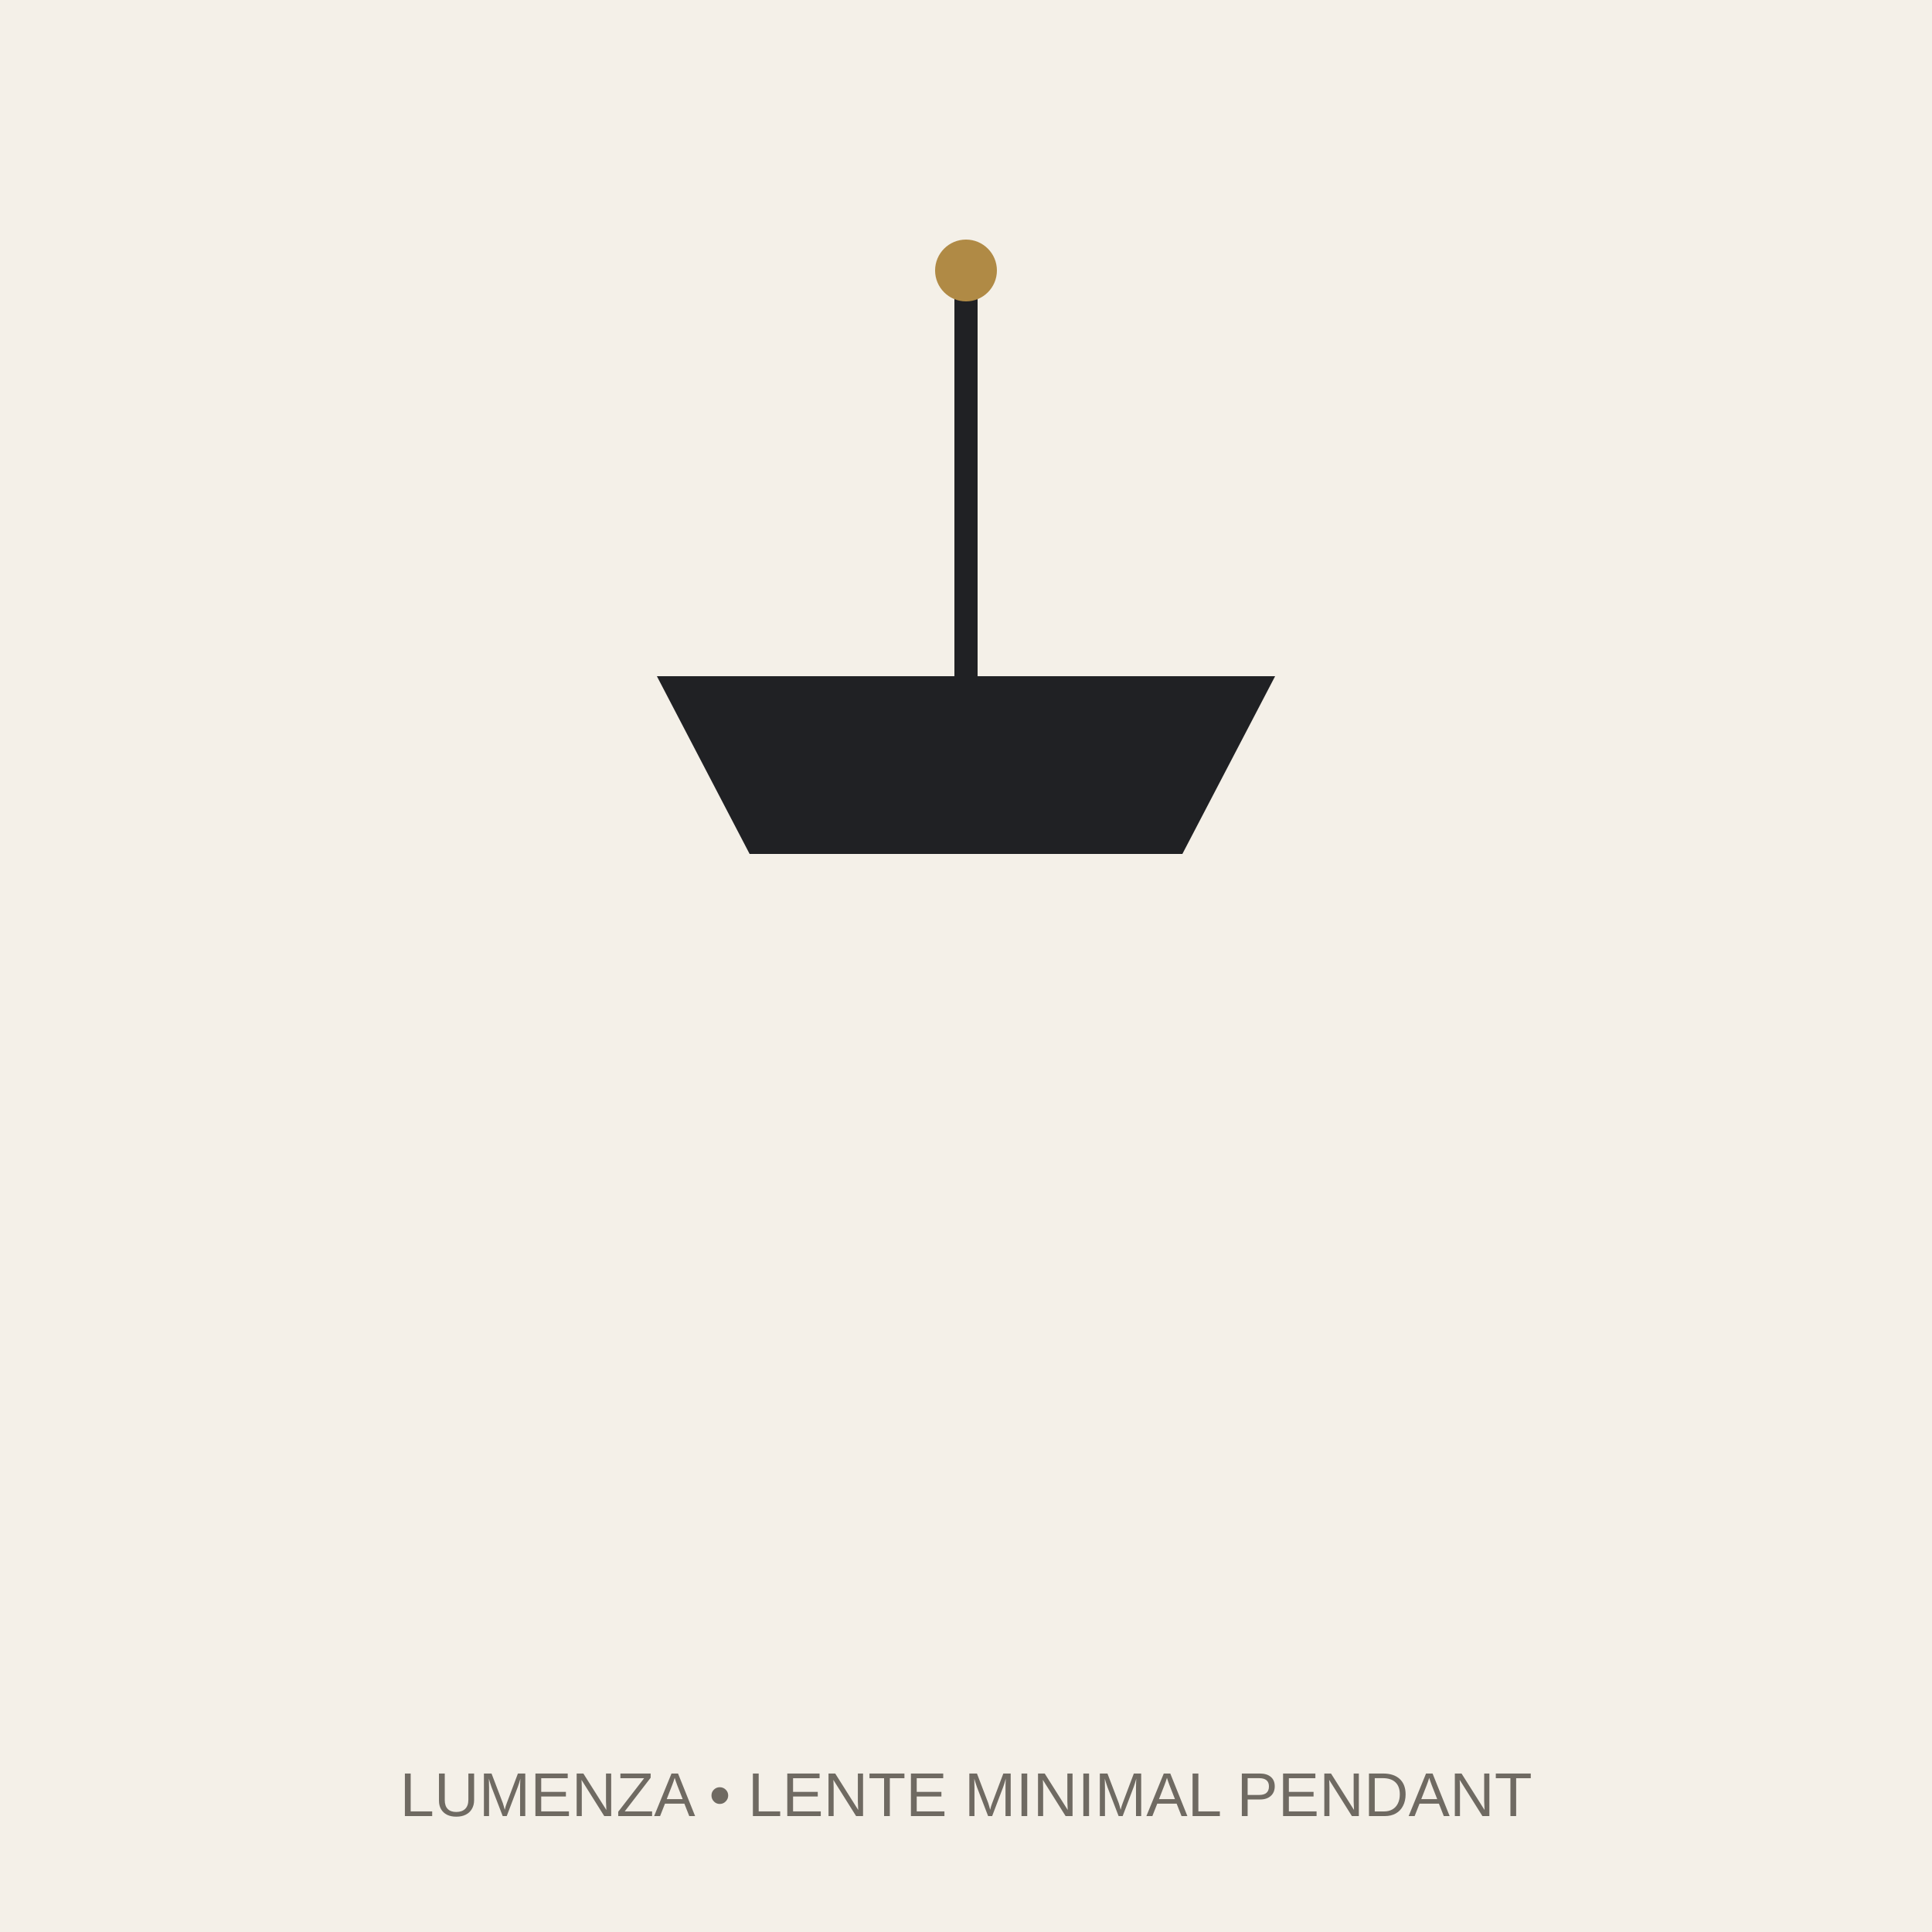
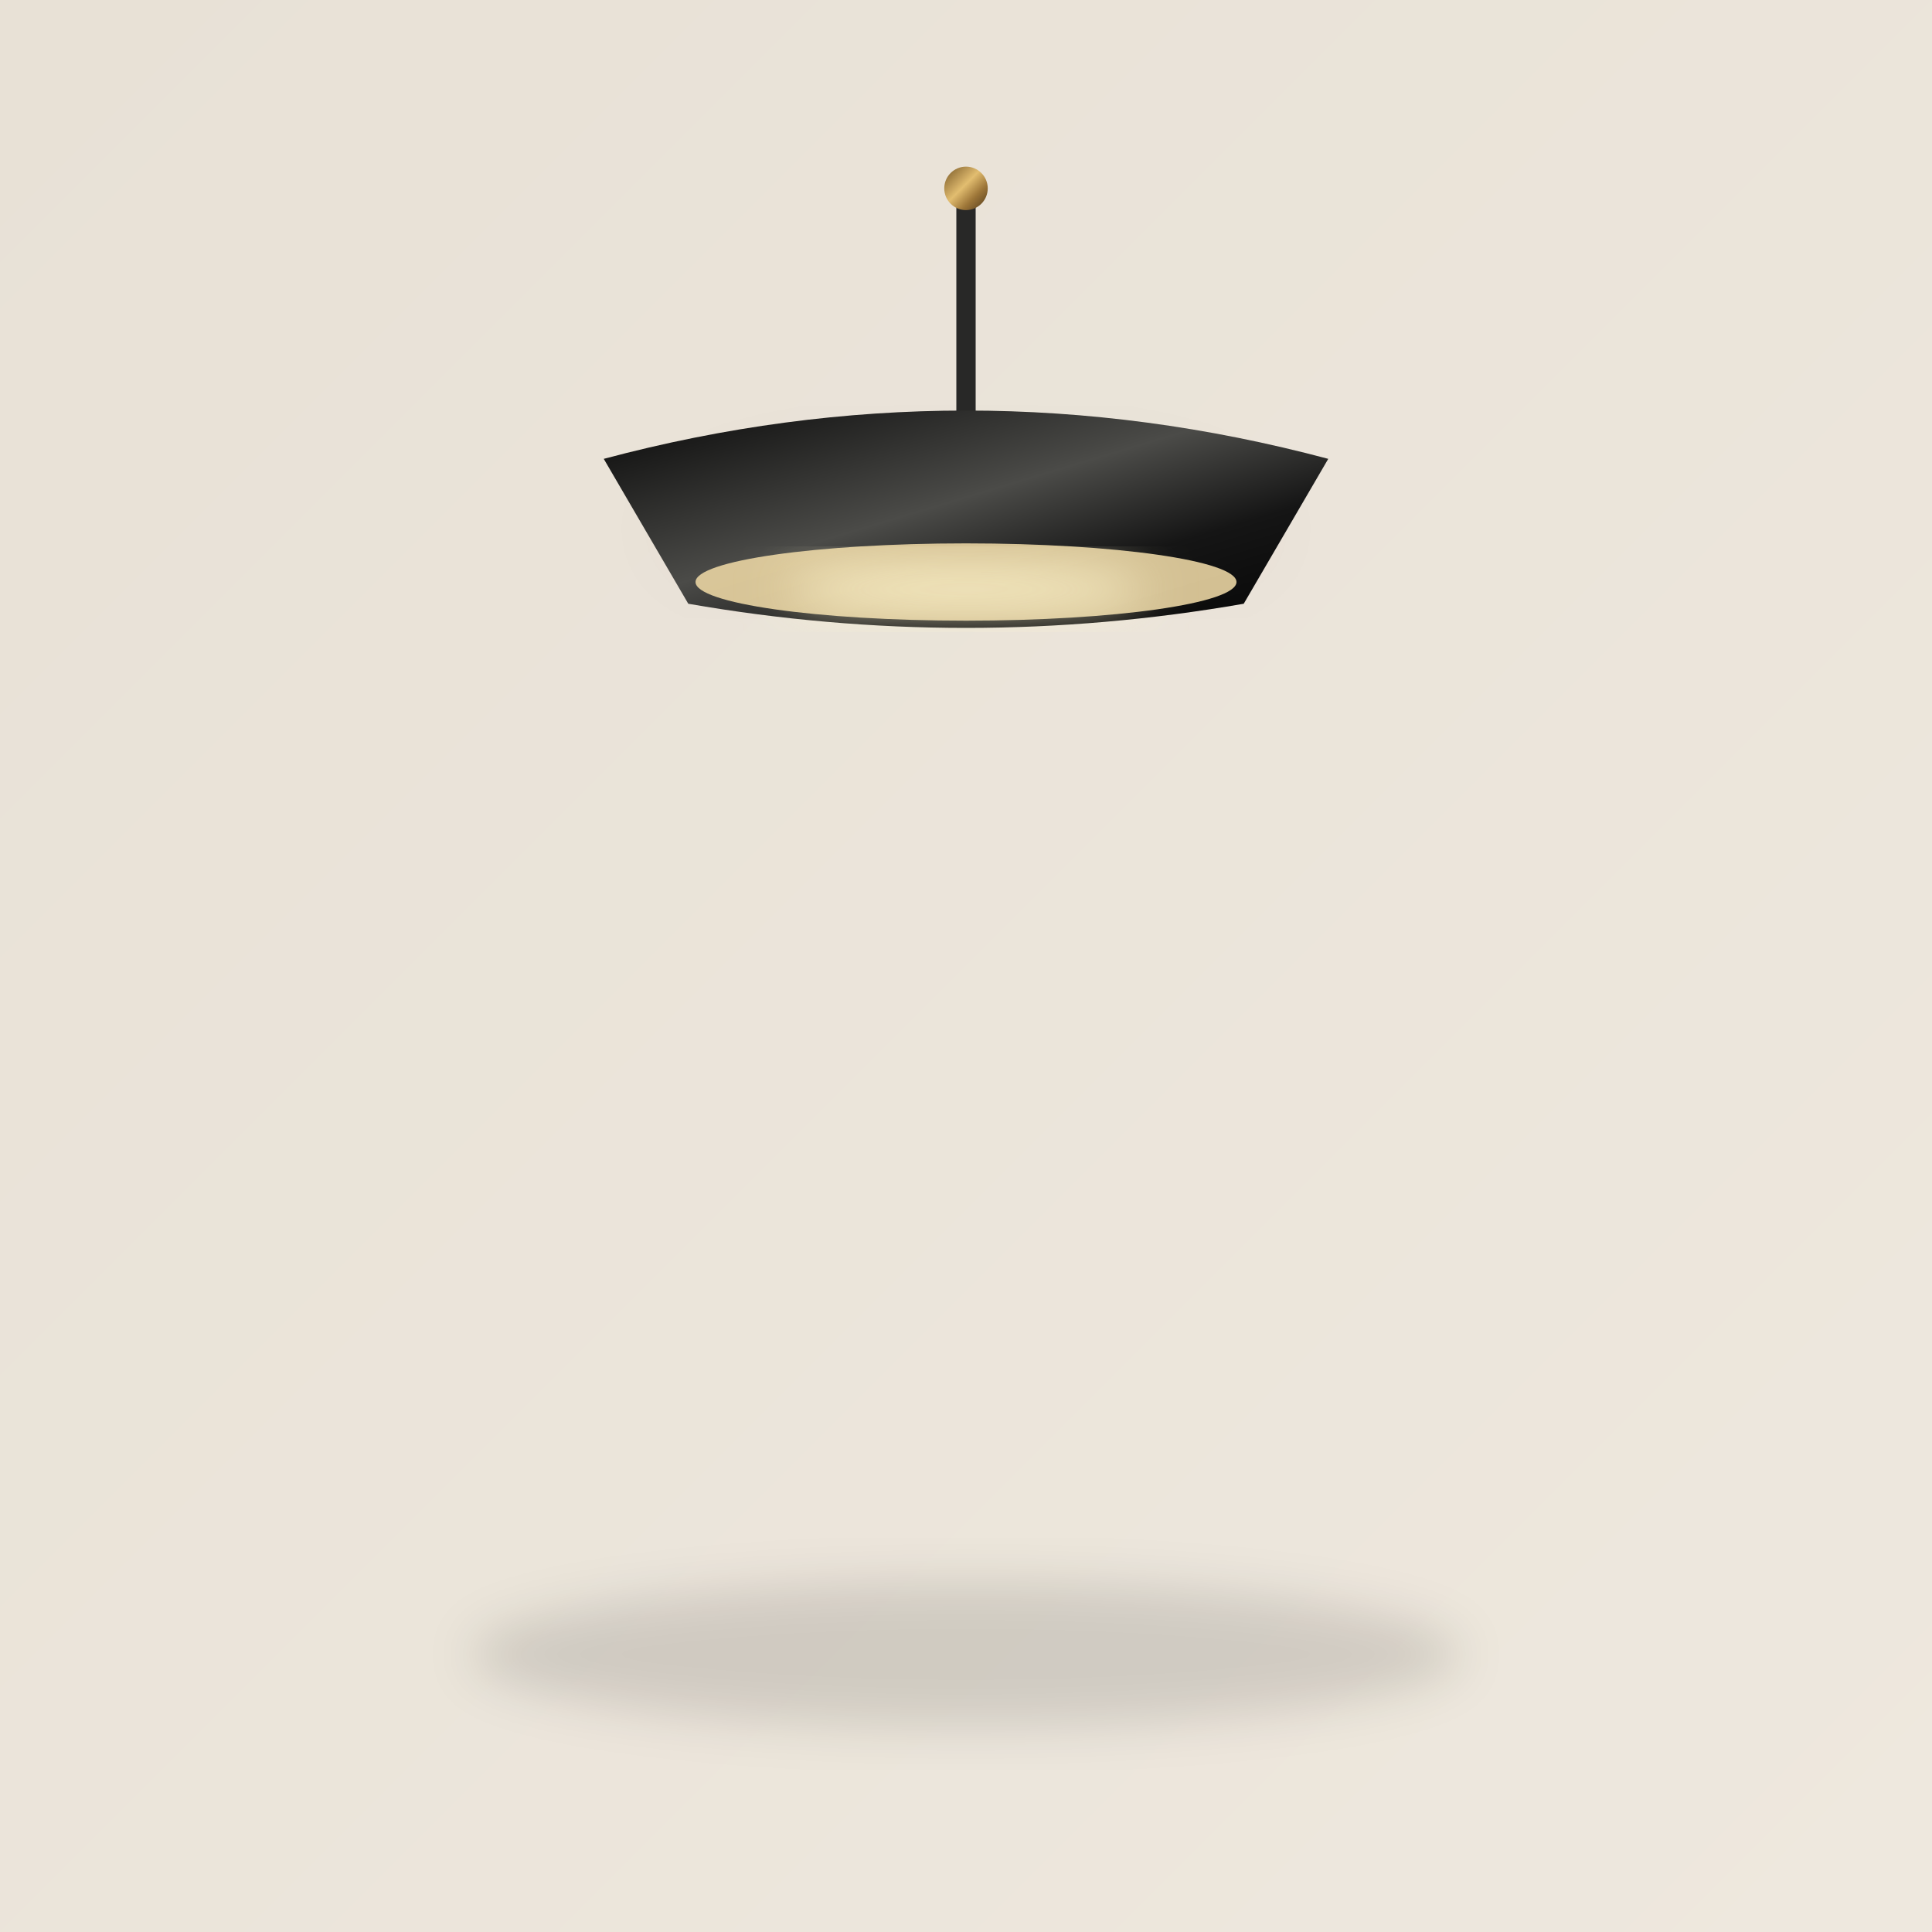
- <svg xmlns="http://www.w3.org/2000/svg" viewBox="0 0 500 500">
-   <rect width="500" height="500" fill="#F4F0E8" />
-   <path d="M250 70v105" stroke="#202124" stroke-width="6" />
-   <path d="M170 175h160l-24 46H194z" fill="#202124" />
-   <circle cx="250" cy="70" r="8" fill="#B08A45" />
-   <text x="250" y="470" text-anchor="middle" font-family="Arial,sans-serif" font-size="16" fill="#6f6a62">LUMENZA • LENTE MINIMAL PENDANT</text>
+ <svg xmlns="http://www.w3.org/2000/svg" viewBox="0 0 800 800" role="img" aria-label="Lente Minimal Pendant">
+   <defs>
+     <linearGradient id="bg" x1="0" y1="0" x2="1" y2="1">
+       <stop stop-color="#e8e1d6" />
+       <stop offset="1" stop-color="#eee8de" />
+     </linearGradient>
+     <linearGradient id="metal" x1="0" y1="0" x2="1" y2="1">
+       <stop stop-color="#080808" />
+       <stop offset=".45" stop-color="#4b4b48" />
+       <stop offset=".7" stop-color="#151515" />
+       <stop offset="1" stop-color="#050505" />
+     </linearGradient>
+     <linearGradient id="gold" x1="0" y1="0" x2="1" y2="1">
+       <stop stop-color="#765625" />
+       <stop offset=".45" stop-color="#e2bd70" />
+       <stop offset=".7" stop-color="#9c7538" />
+       <stop offset="1" stop-color="#4f3819" />
+     </linearGradient>
+     <linearGradient id="glass" x1="0" y1="0" x2="1" y2="1">
+       <stop stop-color="#fff" stop-opacity=".96" />
+       <stop offset=".45" stop-color="#d8d0c2" stop-opacity=".78" />
+       <stop offset="1" stop-color="#fff" stop-opacity=".95" />
+     </linearGradient>
+     <radialGradient id="glow">
+       <stop stop-color="#fff7d6" stop-opacity=".95" />
+       <stop offset="1" stop-color="#f2b84b" stop-opacity="0" />
+     </radialGradient>
+     <filter id="shadow" x="-30%" y="-30%" width="160%" height="160%">
+       <feGaussianBlur stdDeviation="16" />
+       <feColorMatrix values="0 0 0 0 0.05 0 0 0 0 0.04 0 0 0 0 0.03 0 0 0 .24 0" />
+       <feOffset dy="14" />
+     </filter>
+     <filter id="soft" x="-30%" y="-30%" width="160%" height="160%">
+       <feGaussianBlur stdDeviation="10" />
+     </filter>
+   </defs>
+   <rect width="800" height="800" fill="url(#bg)" />
+   <ellipse cx="400" cy="685" rx="205" ry="30" fill="#000" opacity=".12" filter="url(#soft)" />
+   <ellipse cx="400" cy="205" rx="125" ry="32" fill="#000" opacity=".16" filter="url(#shadow)" />
+   <path d="M400 78V188" stroke="#282827" stroke-width="8" />
+   <circle cx="400" cy="78" r="9" fill="url(#gold)" />
+   <path d="M250 190 Q400 150 550 190 L515 250 Q400 270 285 250Z" fill="url(#metal)" />
+   <ellipse cx="400" cy="241" rx="112" ry="16" fill="#e9d4a2" opacity=".9" />
+   <ellipse cx="400" cy="244" rx="75" ry="11" fill="#fff6cf" opacity=".75" filter="url(#soft)" />
</svg>
